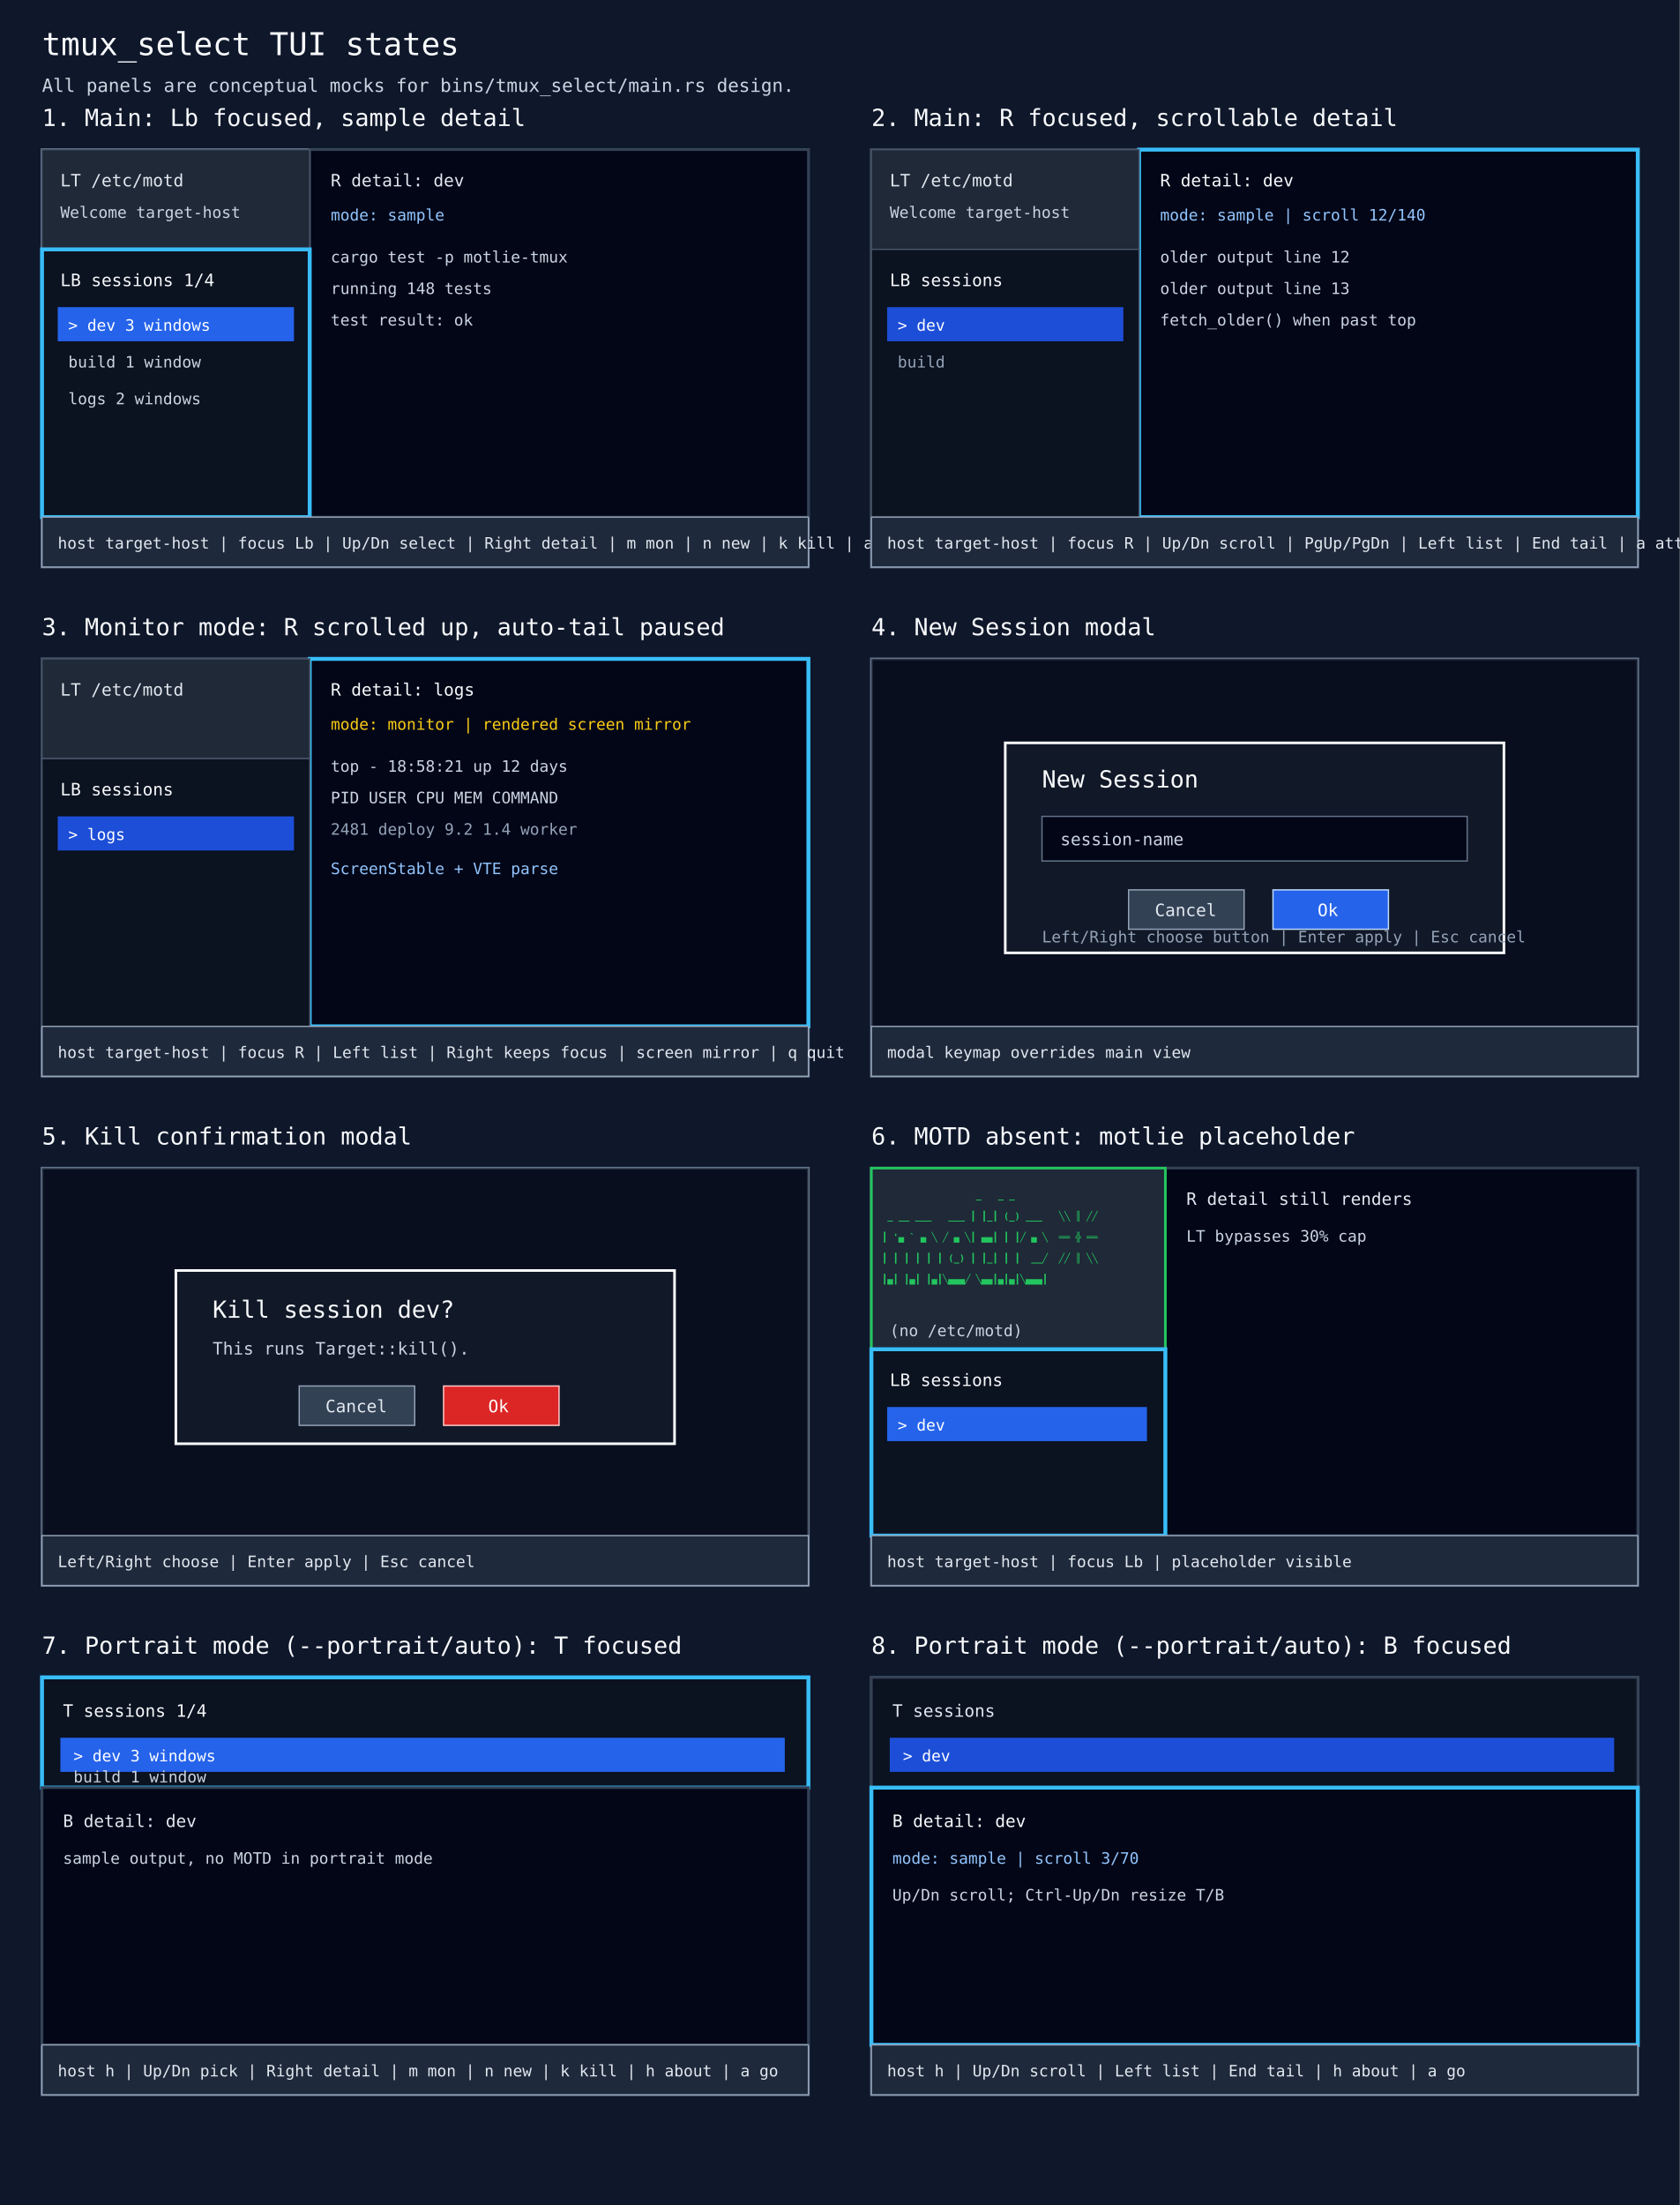
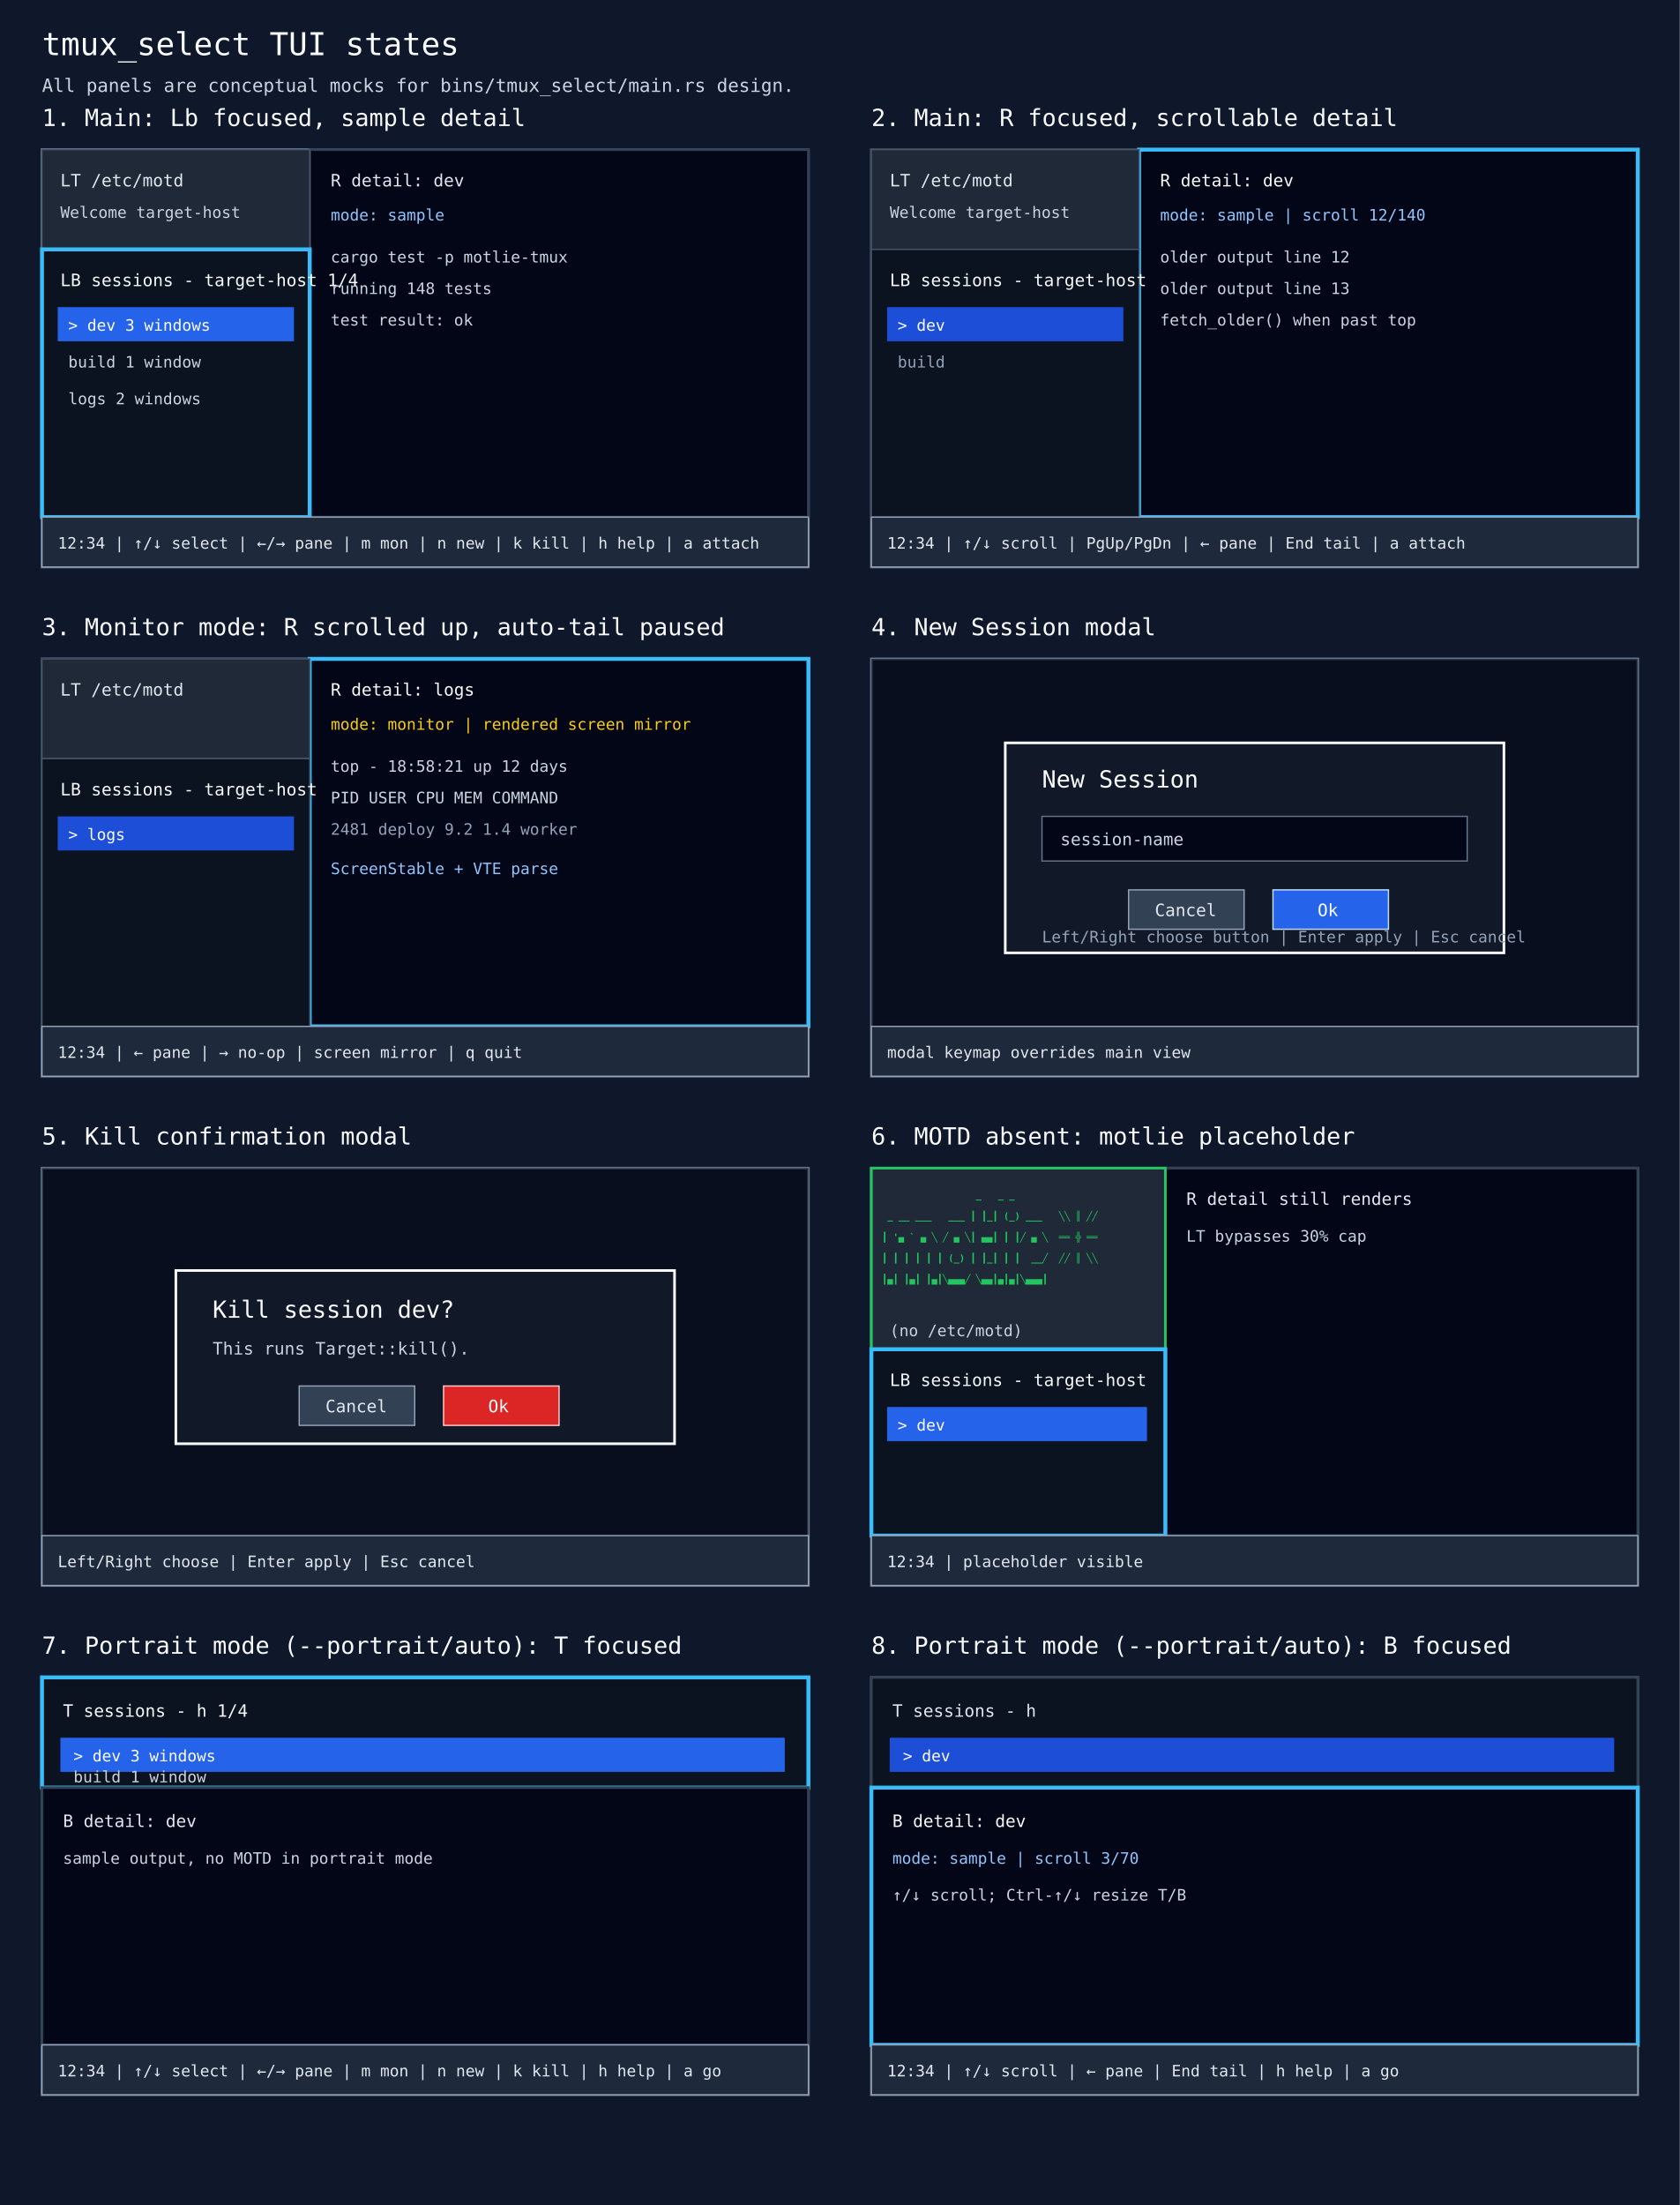
<svg xmlns="http://www.w3.org/2000/svg" width="1280" height="1680" viewBox="0 0 1280 1680" role="img" aria-label="tmux_select TUI design mock with eight selector states">
  <rect x="0" y="0" width="1280" height="1680" fill="#0f172a" />
  <text x="32" y="42" fill="#f8fafc" font-family="monospace" font-size="24">tmux_select TUI states</text>
  <text x="32" y="70" fill="#cbd5e1" font-family="monospace" font-size="14">All panels are conceptual mocks for bins/tmux_select/main.rs design.</text>
  <g transform="translate(32 96)">
    <text x="0" y="0" fill="#f8fafc" font-family="monospace" font-size="18">1. Main: Lb focused, sample detail</text>
    <rect x="0" y="18" width="584" height="318" fill="#020617" stroke="#64748b" stroke-width="2" />
    <rect x="0" y="18" width="204" height="280" fill="#111827" stroke="#64748b" stroke-width="2" />
    <rect x="204" y="18" width="380" height="280" fill="#020617" stroke="#334155" stroke-width="2" />
    <rect x="0" y="18" width="204" height="76" fill="#1f2937" stroke="#475569" stroke-width="1" />
    <rect x="0" y="94" width="204" height="204" fill="#0b1220" stroke="#38bdf8" stroke-width="3" />
    <text x="14" y="46" fill="#e2e8f0" font-family="monospace" font-size="13">LT /etc/motd</text>
    <text x="14" y="70" fill="#cbd5e1" font-family="monospace" font-size="12">Welcome target-host</text>
-     <text x="14" y="122" fill="#f8fafc" font-family="monospace" font-size="13">LB sessions 1/4</text>
+     <text x="14" y="122" fill="#f8fafc" font-family="monospace" font-size="13">LB sessions - target-host 1/4</text>
    <rect x="12" y="138" width="180" height="26" fill="#2563eb" />
    <text x="20" y="156" fill="#ffffff" font-family="monospace" font-size="12">&gt; dev      3 windows</text>
    <text x="20" y="184" fill="#cbd5e1" font-family="monospace" font-size="12">  build    1 window</text>
    <text x="20" y="212" fill="#cbd5e1" font-family="monospace" font-size="12">  logs     2 windows</text>
    <text x="220" y="46" fill="#e2e8f0" font-family="monospace" font-size="13">R detail: dev</text>
    <text x="220" y="72" fill="#93c5fd" font-family="monospace" font-size="12">mode: sample</text>
    <text x="220" y="104" fill="#cbd5e1" font-family="monospace" font-size="12">cargo test -p motlie-tmux</text>
    <text x="220" y="128" fill="#cbd5e1" font-family="monospace" font-size="12">running 148 tests</text>
    <text x="220" y="152" fill="#cbd5e1" font-family="monospace" font-size="12">test result: ok</text>
    <rect x="0" y="298" width="584" height="38" fill="#1e293b" stroke="#94a3b8" stroke-width="1" />
-     <text x="12" y="322" fill="#e2e8f0" font-family="monospace" font-size="12">host target-host | focus Lb | Up/Dn select | Right detail | m mon | n new | k kill | a attach</text>
+     <text x="12" y="322" fill="#e2e8f0" font-family="monospace" font-size="12">12:34 | ↑/↓ select | ←/→ pane | m mon | n new | k kill | h help | a attach</text>
  </g>
  <g transform="translate(664 96)">
    <text x="0" y="0" fill="#f8fafc" font-family="monospace" font-size="18">2. Main: R focused, scrollable detail</text>
    <rect x="0" y="18" width="584" height="318" fill="#020617" stroke="#64748b" stroke-width="2" />
    <rect x="0" y="18" width="204" height="280" fill="#111827" stroke="#334155" stroke-width="2" />
    <rect x="204" y="18" width="380" height="280" fill="#020617" stroke="#38bdf8" stroke-width="3" />
    <rect x="0" y="18" width="204" height="76" fill="#1f2937" stroke="#475569" stroke-width="1" />
    <rect x="0" y="94" width="204" height="204" fill="#0b1220" stroke="#475569" stroke-width="1" />
    <text x="14" y="46" fill="#e2e8f0" font-family="monospace" font-size="13">LT /etc/motd</text>
    <text x="14" y="70" fill="#cbd5e1" font-family="monospace" font-size="12">Welcome target-host</text>
-     <text x="14" y="122" fill="#f8fafc" font-family="monospace" font-size="13">LB sessions</text>
+     <text x="14" y="122" fill="#f8fafc" font-family="monospace" font-size="13">LB sessions - target-host</text>
    <rect x="12" y="138" width="180" height="26" fill="#1d4ed8" />
    <text x="20" y="156" fill="#ffffff" font-family="monospace" font-size="12">&gt; dev</text>
    <text x="20" y="184" fill="#94a3b8" font-family="monospace" font-size="12">  build</text>
    <text x="220" y="46" fill="#f8fafc" font-family="monospace" font-size="13">R detail: dev</text>
    <text x="220" y="72" fill="#93c5fd" font-family="monospace" font-size="12">mode: sample | scroll 12/140</text>
    <text x="220" y="104" fill="#cbd5e1" font-family="monospace" font-size="12">older output line 12</text>
    <text x="220" y="128" fill="#cbd5e1" font-family="monospace" font-size="12">older output line 13</text>
    <text x="220" y="152" fill="#cbd5e1" font-family="monospace" font-size="12">fetch_older() when past top</text>
    <rect x="0" y="298" width="584" height="38" fill="#1e293b" stroke="#94a3b8" stroke-width="1" />
-     <text x="12" y="322" fill="#e2e8f0" font-family="monospace" font-size="12">host target-host | focus R | Up/Dn scroll | PgUp/PgDn | Left list | End tail | a attach</text>
+     <text x="12" y="322" fill="#e2e8f0" font-family="monospace" font-size="12">12:34 | ↑/↓ scroll | PgUp/PgDn | ← pane | End tail | a attach</text>
  </g>
  <g transform="translate(32 484)">
    <text x="0" y="0" fill="#f8fafc" font-family="monospace" font-size="18">3. Monitor mode: R scrolled up, auto-tail paused</text>
    <rect x="0" y="18" width="584" height="318" fill="#020617" stroke="#64748b" stroke-width="2" />
    <rect x="0" y="18" width="204" height="280" fill="#111827" stroke="#334155" stroke-width="2" />
    <rect x="204" y="18" width="380" height="280" fill="#020617" stroke="#38bdf8" stroke-width="3" />
    <rect x="0" y="18" width="204" height="76" fill="#1f2937" stroke="#475569" stroke-width="1" />
    <rect x="0" y="94" width="204" height="204" fill="#0b1220" stroke="#475569" stroke-width="1" />
    <text x="14" y="46" fill="#e2e8f0" font-family="monospace" font-size="13">LT /etc/motd</text>
-     <text x="14" y="122" fill="#f8fafc" font-family="monospace" font-size="13">LB sessions</text>
+     <text x="14" y="122" fill="#f8fafc" font-family="monospace" font-size="13">LB sessions - target-host</text>
    <rect x="12" y="138" width="180" height="26" fill="#1d4ed8" />
    <text x="20" y="156" fill="#ffffff" font-family="monospace" font-size="12">&gt; logs</text>
    <text x="220" y="46" fill="#f8fafc" font-family="monospace" font-size="13">R detail: logs</text>
    <text x="220" y="72" fill="#facc15" font-family="monospace" font-size="12">mode: monitor | rendered screen mirror</text>
    <text x="220" y="104" fill="#cbd5e1" font-family="monospace" font-size="12">top - 18:58:21 up 12 days</text>
    <text x="220" y="128" fill="#cbd5e1" font-family="monospace" font-size="12">PID USER      CPU  MEM COMMAND</text>
    <text x="220" y="152" fill="#94a3b8" font-family="monospace" font-size="12">2481 deploy   9.2  1.4 worker</text>
    <text x="220" y="182" fill="#93c5fd" font-family="monospace" font-size="12">ScreenStable + VTE parse</text>
    <rect x="0" y="298" width="584" height="38" fill="#1e293b" stroke="#94a3b8" stroke-width="1" />
-     <text x="12" y="322" fill="#e2e8f0" font-family="monospace" font-size="12">host target-host | focus R | Left list | Right keeps focus | screen mirror | q quit</text>
+     <text x="12" y="322" fill="#e2e8f0" font-family="monospace" font-size="12">12:34 | ← pane | → no-op | screen mirror | q quit</text>
  </g>
  <g transform="translate(664 484)">
    <text x="0" y="0" fill="#f8fafc" font-family="monospace" font-size="18">4. New Session modal</text>
    <rect x="0" y="18" width="584" height="318" fill="#020617" stroke="#64748b" stroke-width="2" />
    <rect x="0" y="18" width="584" height="280" fill="#0b1220" opacity="0.65" />
    <rect x="102" y="82" width="380" height="160" fill="#111827" stroke="#f8fafc" stroke-width="2" />
    <text x="130" y="116" fill="#f8fafc" font-family="monospace" font-size="18">New Session</text>
    <rect x="130" y="138" width="324" height="34" fill="#020617" stroke="#64748b" stroke-width="1" />
    <text x="144" y="160" fill="#cbd5e1" font-family="monospace" font-size="13">session-name</text>
    <rect x="196" y="194" width="88" height="30" fill="#334155" stroke="#94a3b8" />
    <text x="216" y="214" fill="#e2e8f0" font-family="monospace" font-size="13">Cancel</text>
    <rect x="306" y="194" width="88" height="30" fill="#2563eb" stroke="#bfdbfe" />
    <text x="340" y="214" fill="#ffffff" font-family="monospace" font-size="13">Ok</text>
    <text x="130" y="234" fill="#94a3b8" font-family="monospace" font-size="12">Left/Right choose button | Enter apply | Esc cancel</text>
    <rect x="0" y="298" width="584" height="38" fill="#1e293b" stroke="#94a3b8" stroke-width="1" />
    <text x="12" y="322" fill="#e2e8f0" font-family="monospace" font-size="12">modal keymap overrides main view</text>
  </g>
  <g transform="translate(32 872)">
    <text x="0" y="0" fill="#f8fafc" font-family="monospace" font-size="18">5. Kill confirmation modal</text>
    <rect x="0" y="18" width="584" height="318" fill="#020617" stroke="#64748b" stroke-width="2" />
    <rect x="0" y="18" width="584" height="280" fill="#0b1220" opacity="0.65" />
    <rect x="102" y="96" width="380" height="132" fill="#111827" stroke="#f8fafc" stroke-width="2" />
    <text x="130" y="132" fill="#f8fafc" font-family="monospace" font-size="18">Kill session dev?</text>
    <text x="130" y="160" fill="#cbd5e1" font-family="monospace" font-size="13">This runs Target::kill().</text>
    <rect x="196" y="184" width="88" height="30" fill="#334155" stroke="#94a3b8" />
    <text x="216" y="204" fill="#e2e8f0" font-family="monospace" font-size="13">Cancel</text>
    <rect x="306" y="184" width="88" height="30" fill="#dc2626" stroke="#fecaca" />
    <text x="340" y="204" fill="#ffffff" font-family="monospace" font-size="13">Ok</text>
    <rect x="0" y="298" width="584" height="38" fill="#1e293b" stroke="#94a3b8" stroke-width="1" />
    <text x="12" y="322" fill="#e2e8f0" font-family="monospace" font-size="12">Left/Right choose | Enter apply | Esc cancel</text>
  </g>
  <g transform="translate(664 872)">
    <text x="0" y="0" fill="#f8fafc" font-family="monospace" font-size="18">6. MOTD absent: motlie placeholder</text>
    <rect x="0" y="18" width="584" height="318" fill="#020617" stroke="#64748b" stroke-width="2" />
    <rect x="0" y="18" width="224" height="280" fill="#111827" stroke="#64748b" stroke-width="2" />
    <rect x="224" y="18" width="360" height="280" fill="#020617" stroke="#334155" stroke-width="2" />
    <rect x="0" y="18" width="224" height="138" fill="#1f2937" stroke="#22c55e" stroke-width="2" />
    <rect x="0" y="156" width="224" height="142" fill="#0b1220" stroke="#38bdf8" stroke-width="3" />
    <text x="8" y="41" fill="#22c55e" font-family="monospace" font-size="7" font-weight="700" xml:space="preserve">                 _   _ _</text>
    <text x="8" y="57" fill="#22c55e" font-family="monospace" font-size="7" font-weight="700" xml:space="preserve"> _ __ ___   ___ ┃ ┃_┃ (_) ___   ╲╲ ║ ╱╱</text>
    <text x="8" y="73" fill="#22c55e" font-family="monospace" font-size="7" font-weight="700" xml:space="preserve">┃ '▄ ` ▄ ╲ ╱ ▄ ╲┃ ▄▄┃ ┃ ┃╱ ▄ ╲  ══ ╬ ══</text>
    <text x="8" y="89" fill="#22c55e" font-family="monospace" font-size="7" font-weight="700" xml:space="preserve">┃ ┃ ┃ ┃ ┃ ┃ (_) ┃ ┃_┃ ┃ ┃  __╱  ╱╱ ║ ╲╲</text>
    <text x="8" y="105" fill="#22c55e" font-family="monospace" font-size="7" font-weight="700" xml:space="preserve">┃▄┃ ┃▄┃ ┃▄┃╲▄▄▄╱ ╲▄▄┃▄┃▄┃╲▄▄▄┃</text>
    <text x="14" y="146" fill="#cbd5e1" font-family="monospace" font-size="12">(no /etc/motd)</text>
-     <text x="14" y="184" fill="#f8fafc" font-family="monospace" font-size="13">LB sessions</text>
+     <text x="14" y="184" fill="#f8fafc" font-family="monospace" font-size="13">LB sessions - target-host</text>
    <rect x="12" y="200" width="198" height="26" fill="#2563eb" />
    <text x="20" y="218" fill="#ffffff" font-family="monospace" font-size="12">&gt; dev</text>
    <text x="240" y="46" fill="#e2e8f0" font-family="monospace" font-size="13">R detail still renders</text>
    <text x="240" y="74" fill="#cbd5e1" font-family="monospace" font-size="12">LT bypasses 30% cap</text>
    <rect x="0" y="298" width="584" height="38" fill="#1e293b" stroke="#94a3b8" stroke-width="1" />
-     <text x="12" y="322" fill="#e2e8f0" font-family="monospace" font-size="12">host target-host | focus Lb | placeholder visible</text>
+     <text x="12" y="322" fill="#e2e8f0" font-family="monospace" font-size="12">12:34 | placeholder visible</text>
  </g>
  <g transform="translate(32 1260)">
    <text x="0" y="0" fill="#f8fafc" font-family="monospace" font-size="18">7. Portrait mode (--portrait/auto): T focused</text>
    <rect x="0" y="18" width="584" height="318" fill="#020617" stroke="#64748b" stroke-width="2" />
    <rect x="0" y="18" width="584" height="84" fill="#0b1220" stroke="#38bdf8" stroke-width="3" />
    <rect x="0" y="102" width="584" height="196" fill="#020617" stroke="#334155" stroke-width="2" />
-     <text x="16" y="48" fill="#f8fafc" font-family="monospace" font-size="13">T sessions 1/4</text>
+     <text x="16" y="48" fill="#f8fafc" font-family="monospace" font-size="13">T sessions - h 1/4</text>
    <rect x="14" y="64" width="552" height="26" fill="#2563eb" />
    <text x="24" y="82" fill="#ffffff" font-family="monospace" font-size="12">&gt; dev      3 windows</text>
    <text x="24" y="98" fill="#cbd5e1" font-family="monospace" font-size="12">  build    1 window</text>
    <text x="16" y="132" fill="#e2e8f0" font-family="monospace" font-size="13">B detail: dev</text>
    <text x="16" y="160" fill="#cbd5e1" font-family="monospace" font-size="12">sample output, no MOTD in portrait mode</text>
    <rect x="0" y="298" width="584" height="38" fill="#1e293b" stroke="#94a3b8" stroke-width="1" />
-     <text x="12" y="322" fill="#e2e8f0" font-family="monospace" font-size="12">host h | Up/Dn pick | Right detail | m mon | n new | k kill | h about | a go</text>
+     <text x="12" y="322" fill="#e2e8f0" font-family="monospace" font-size="12">12:34 | ↑/↓ select | ←/→ pane | m mon | n new | k kill | h help | a go</text>
  </g>
  <g transform="translate(664 1260)">
    <text x="0" y="0" fill="#f8fafc" font-family="monospace" font-size="18">8. Portrait mode (--portrait/auto): B focused</text>
    <rect x="0" y="18" width="584" height="318" fill="#020617" stroke="#64748b" stroke-width="2" />
    <rect x="0" y="18" width="584" height="84" fill="#0b1220" stroke="#334155" stroke-width="2" />
    <rect x="0" y="102" width="584" height="196" fill="#020617" stroke="#38bdf8" stroke-width="3" />
-     <text x="16" y="48" fill="#e2e8f0" font-family="monospace" font-size="13">T sessions</text>
+     <text x="16" y="48" fill="#e2e8f0" font-family="monospace" font-size="13">T sessions - h</text>
    <rect x="14" y="64" width="552" height="26" fill="#1d4ed8" />
    <text x="24" y="82" fill="#ffffff" font-family="monospace" font-size="12">&gt; dev</text>
    <text x="16" y="132" fill="#f8fafc" font-family="monospace" font-size="13">B detail: dev</text>
    <text x="16" y="160" fill="#93c5fd" font-family="monospace" font-size="12">mode: sample | scroll 3/70</text>
-     <text x="16" y="188" fill="#cbd5e1" font-family="monospace" font-size="12">Up/Dn scroll; Ctrl-Up/Dn resize T/B</text>
+     <text x="16" y="188" fill="#cbd5e1" font-family="monospace" font-size="12">↑/↓ scroll; Ctrl-↑/↓ resize T/B</text>
    <rect x="0" y="298" width="584" height="38" fill="#1e293b" stroke="#94a3b8" stroke-width="1" />
-     <text x="12" y="322" fill="#e2e8f0" font-family="monospace" font-size="12">host h | Up/Dn scroll | Left list | End tail | h about | a go</text>
+     <text x="12" y="322" fill="#e2e8f0" font-family="monospace" font-size="12">12:34 | ↑/↓ scroll | ← pane | End tail | h help | a go</text>
  </g>
</svg>
